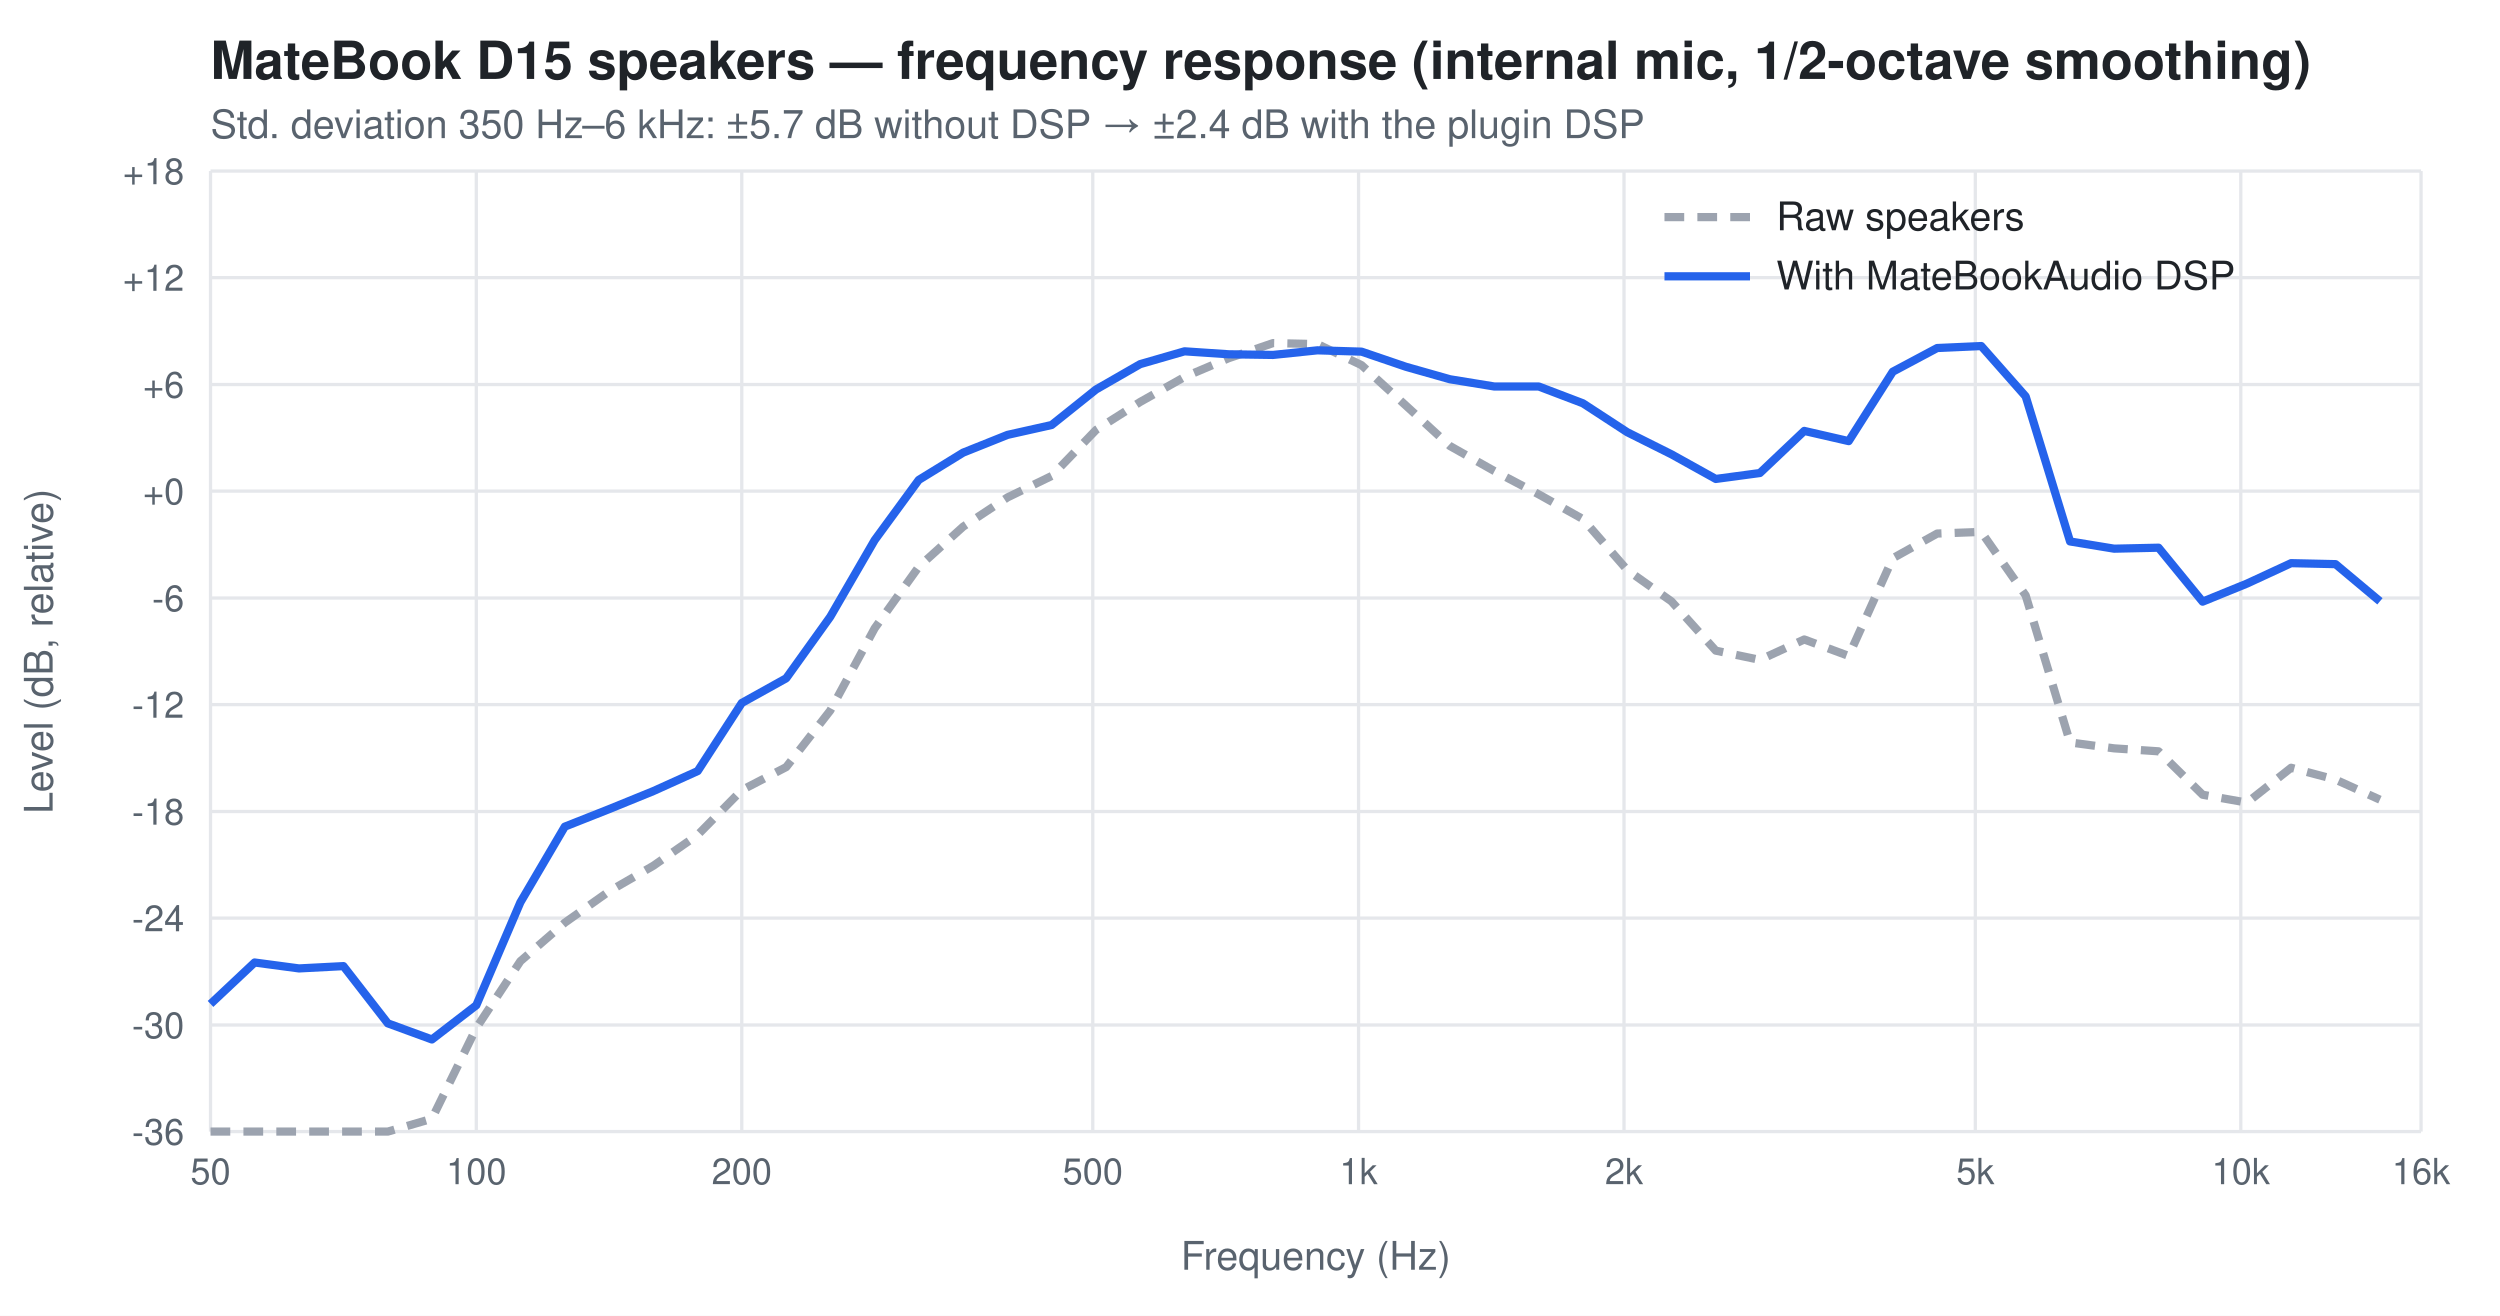
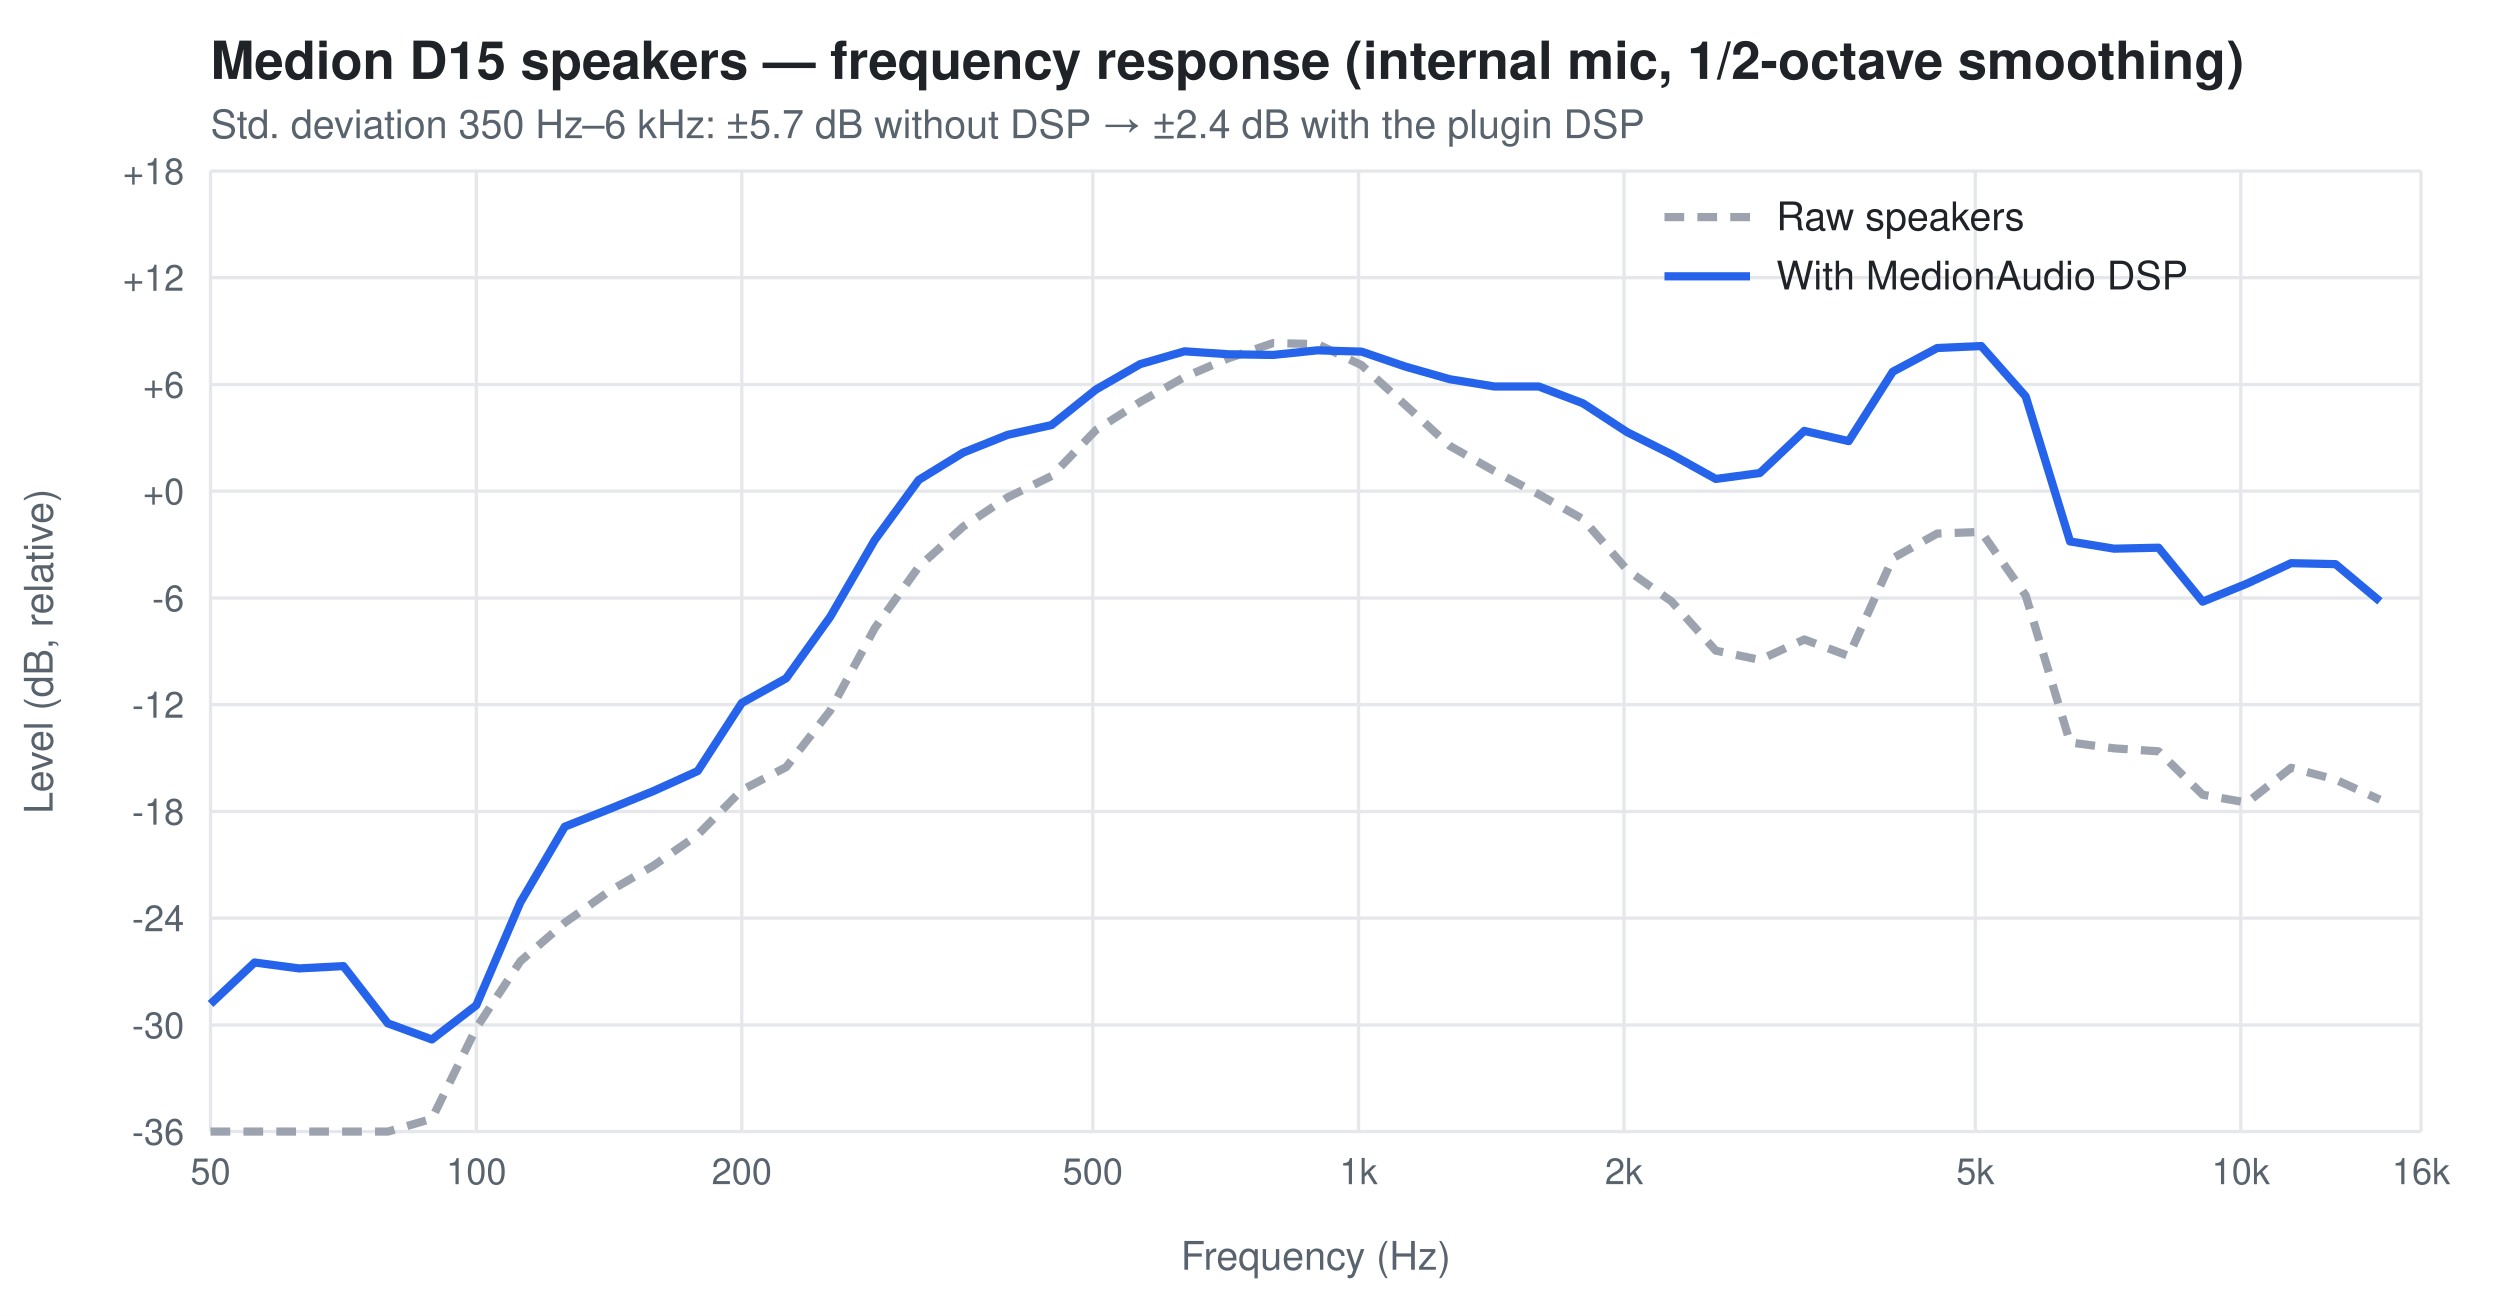
<svg xmlns="http://www.w3.org/2000/svg" viewBox="0 0 760 400" width="760" height="400" font-family="-apple-system,Segoe UI,Helvetica,Arial,sans-serif">
  <rect width="760" height="400" fill="#ffffff" />
-   <text x="64" y="24" font-size="16" font-weight="600" fill="#1f2328">MateBook D15 speakers — frequency response (internal mic, 1/2-octave smoothing)</text>
+   <text x="64" y="24" font-size="16" font-weight="600" fill="#1f2328">Medion D15 speakers — frequency response (internal mic, 1/2-octave smoothing)</text>
  <text x="64" y="42" font-size="12" fill="#59636e">Std. deviation 350 Hz–6 kHz: ±5.7 dB without DSP → ±2.4 dB with the plugin DSP</text>
  <line x1="64" x2="736" y1="344.0" y2="344.0" stroke="#e5e7eb" />
  <text x="56" y="348.0" font-size="11" fill="#59636e" text-anchor="end">-36</text>
  <line x1="64" x2="736" y1="311.6" y2="311.6" stroke="#e5e7eb" />
  <text x="56" y="315.6" font-size="11" fill="#59636e" text-anchor="end">-30</text>
  <line x1="64" x2="736" y1="279.1" y2="279.1" stroke="#e5e7eb" />
  <text x="56" y="283.1" font-size="11" fill="#59636e" text-anchor="end">-24</text>
  <line x1="64" x2="736" y1="246.7" y2="246.7" stroke="#e5e7eb" />
  <text x="56" y="250.7" font-size="11" fill="#59636e" text-anchor="end">-18</text>
  <line x1="64" x2="736" y1="214.2" y2="214.2" stroke="#e5e7eb" />
  <text x="56" y="218.2" font-size="11" fill="#59636e" text-anchor="end">-12</text>
  <line x1="64" x2="736" y1="181.8" y2="181.8" stroke="#e5e7eb" />
  <text x="56" y="185.8" font-size="11" fill="#59636e" text-anchor="end">-6</text>
  <line x1="64" x2="736" y1="149.3" y2="149.3" stroke="#e5e7eb" />
  <text x="56" y="153.3" font-size="11" fill="#59636e" text-anchor="end">+0</text>
  <line x1="64" x2="736" y1="116.9" y2="116.9" stroke="#e5e7eb" />
  <text x="56" y="120.9" font-size="11" fill="#59636e" text-anchor="end">+6</text>
  <line x1="64" x2="736" y1="84.4" y2="84.4" stroke="#e5e7eb" />
  <text x="56" y="88.4" font-size="11" fill="#59636e" text-anchor="end">+12</text>
  <line x1="64" x2="736" y1="52.0" y2="52.0" stroke="#e5e7eb" />
  <text x="56" y="56.0" font-size="11" fill="#59636e" text-anchor="end">+18</text>
  <line x1="64.0" x2="64.0" y1="52" y2="344" stroke="#e5e7eb" />
  <text x="64.0" y="360" font-size="11" fill="#59636e" text-anchor="middle">50</text>
  <line x1="144.8" x2="144.8" y1="52" y2="344" stroke="#e5e7eb" />
  <text x="144.8" y="360" font-size="11" fill="#59636e" text-anchor="middle">100</text>
  <line x1="225.5" x2="225.5" y1="52" y2="344" stroke="#e5e7eb" />
  <text x="225.5" y="360" font-size="11" fill="#59636e" text-anchor="middle">200</text>
  <line x1="332.2" x2="332.2" y1="52" y2="344" stroke="#e5e7eb" />
  <text x="332.2" y="360" font-size="11" fill="#59636e" text-anchor="middle">500</text>
  <line x1="413.0" x2="413.0" y1="52" y2="344" stroke="#e5e7eb" />
  <text x="413.0" y="360" font-size="11" fill="#59636e" text-anchor="middle">1k</text>
  <line x1="493.7" x2="493.7" y1="52" y2="344" stroke="#e5e7eb" />
  <text x="493.7" y="360" font-size="11" fill="#59636e" text-anchor="middle">2k</text>
  <line x1="600.5" x2="600.5" y1="52" y2="344" stroke="#e5e7eb" />
  <text x="600.5" y="360" font-size="11" fill="#59636e" text-anchor="middle">5k</text>
  <line x1="681.2" x2="681.2" y1="52" y2="344" stroke="#e5e7eb" />
  <text x="681.2" y="360" font-size="11" fill="#59636e" text-anchor="middle">10k</text>
  <line x1="736.0" x2="736.0" y1="52" y2="344" stroke="#e5e7eb" />
  <text x="736.0" y="360" font-size="11" fill="#59636e" text-anchor="middle">16k</text>
  <text x="400.0" y="386" font-size="12" fill="#59636e" text-anchor="middle">Frequency (Hz)</text>
  <text x="16" y="198.0" font-size="12" fill="#59636e" text-anchor="middle" transform="rotate(-90 16 198.0)">Level (dB, relative)</text>
  <polyline points="64.0,344.0 77.4,344.0 90.9,344.0 104.4,344.0 117.9,344.0 131.3,340.1 144.8,312.5 158.2,292.2 171.7,280.5 185.1,271.0 198.6,263.2 212.1,253.8 225.5,240.2 239.0,233.2 252.4,216.0 265.9,191.0 279.3,172.3 292.8,160.1 306.3,151.2 319.7,144.7 333.2,130.7 346.6,122.2 360.1,114.6 373.5,108.9 387.0,104.3 400.5,104.6 413.9,111.0 427.4,123.3 440.8,135.6 454.3,143.2 467.8,150.3 481.2,157.8 494.7,173.3 508.1,182.8 521.6,197.8 535.0,200.6 548.5,194.4 562.0,199.4 575.4,169.7 588.9,162.2 602.3,161.7 615.8,181.0 629.3,225.7 642.7,227.5 656.2,228.4 669.6,241.6 683.1,244.0 696.5,233.4 710.0,237.0 723.5,243.1" fill="none" stroke="#9ca3af" stroke-width="2.5" stroke-linejoin="round" stroke-dasharray="6 4" />
  <polyline points="64.0,305.2 77.4,292.6 90.9,294.4 104.4,293.7 117.9,311.1 131.3,316.0 144.8,305.6 158.2,274.3 171.7,251.3 185.1,246.0 198.6,240.5 212.1,234.4 225.5,213.7 239.0,206.2 252.4,187.5 265.9,164.2 279.3,145.9 292.8,137.6 306.3,132.2 319.7,129.2 333.2,118.4 346.6,110.7 360.1,106.8 373.5,107.7 387.0,107.9 400.5,106.5 413.9,106.9 427.4,111.5 440.8,115.3 454.3,117.5 467.8,117.5 481.2,122.6 494.7,131.4 508.1,138.1 521.6,145.6 535.0,143.8 548.5,131.0 562.0,134.1 575.4,113.0 588.9,105.8 602.3,105.2 615.8,120.5 629.3,164.6 642.7,166.8 656.2,166.5 669.6,182.9 683.1,177.4 696.5,171.2 710.0,171.5 723.5,182.8" fill="none" stroke="#2563eb" stroke-width="2.5" stroke-linejoin="round" />
  <line x1="506" x2="532" y1="66" y2="66" stroke="#9ca3af" stroke-width="2.5" stroke-dasharray="6 4" />
  <text x="540" y="70" font-size="12" fill="#1f2328">Raw speakers</text>
  <line x1="506" x2="532" y1="84" y2="84" stroke="#2563eb" stroke-width="2.5" />
-   <text x="540" y="88" font-size="12" fill="#1f2328">With MateBookAudio DSP</text>
+   <text x="540" y="88" font-size="12" fill="#1f2328">With MedionAudio DSP</text>
</svg>
